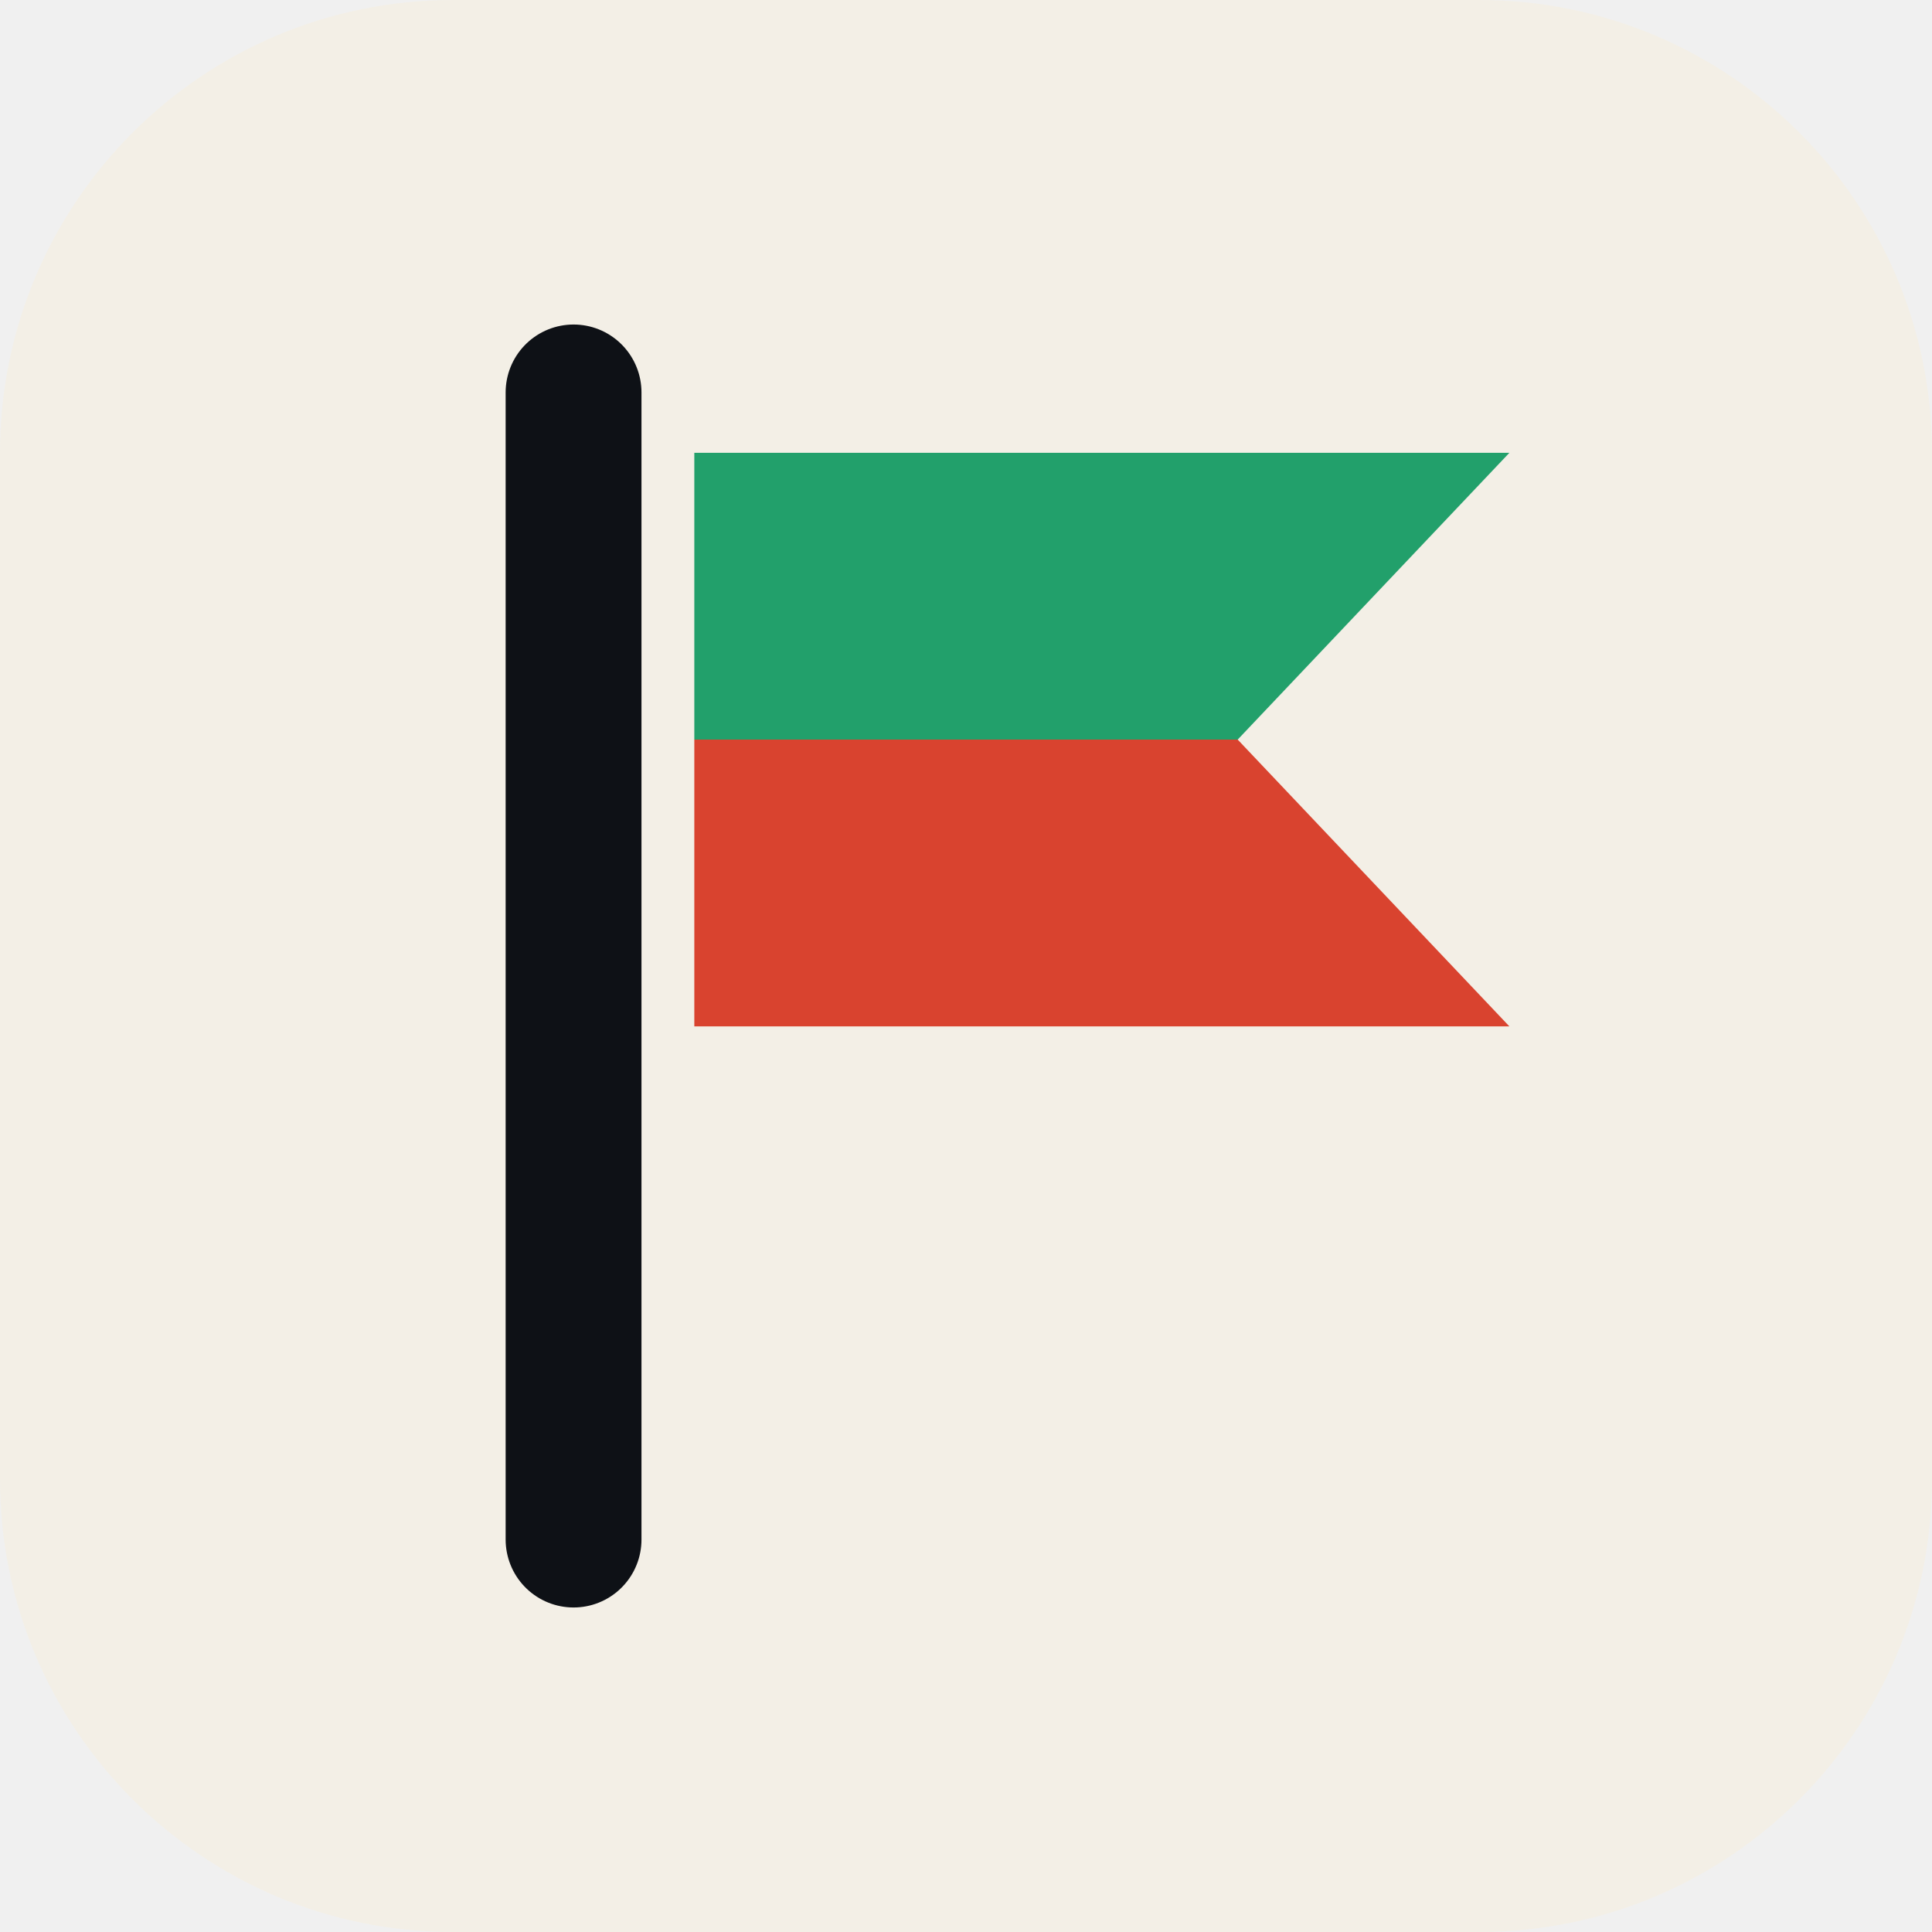
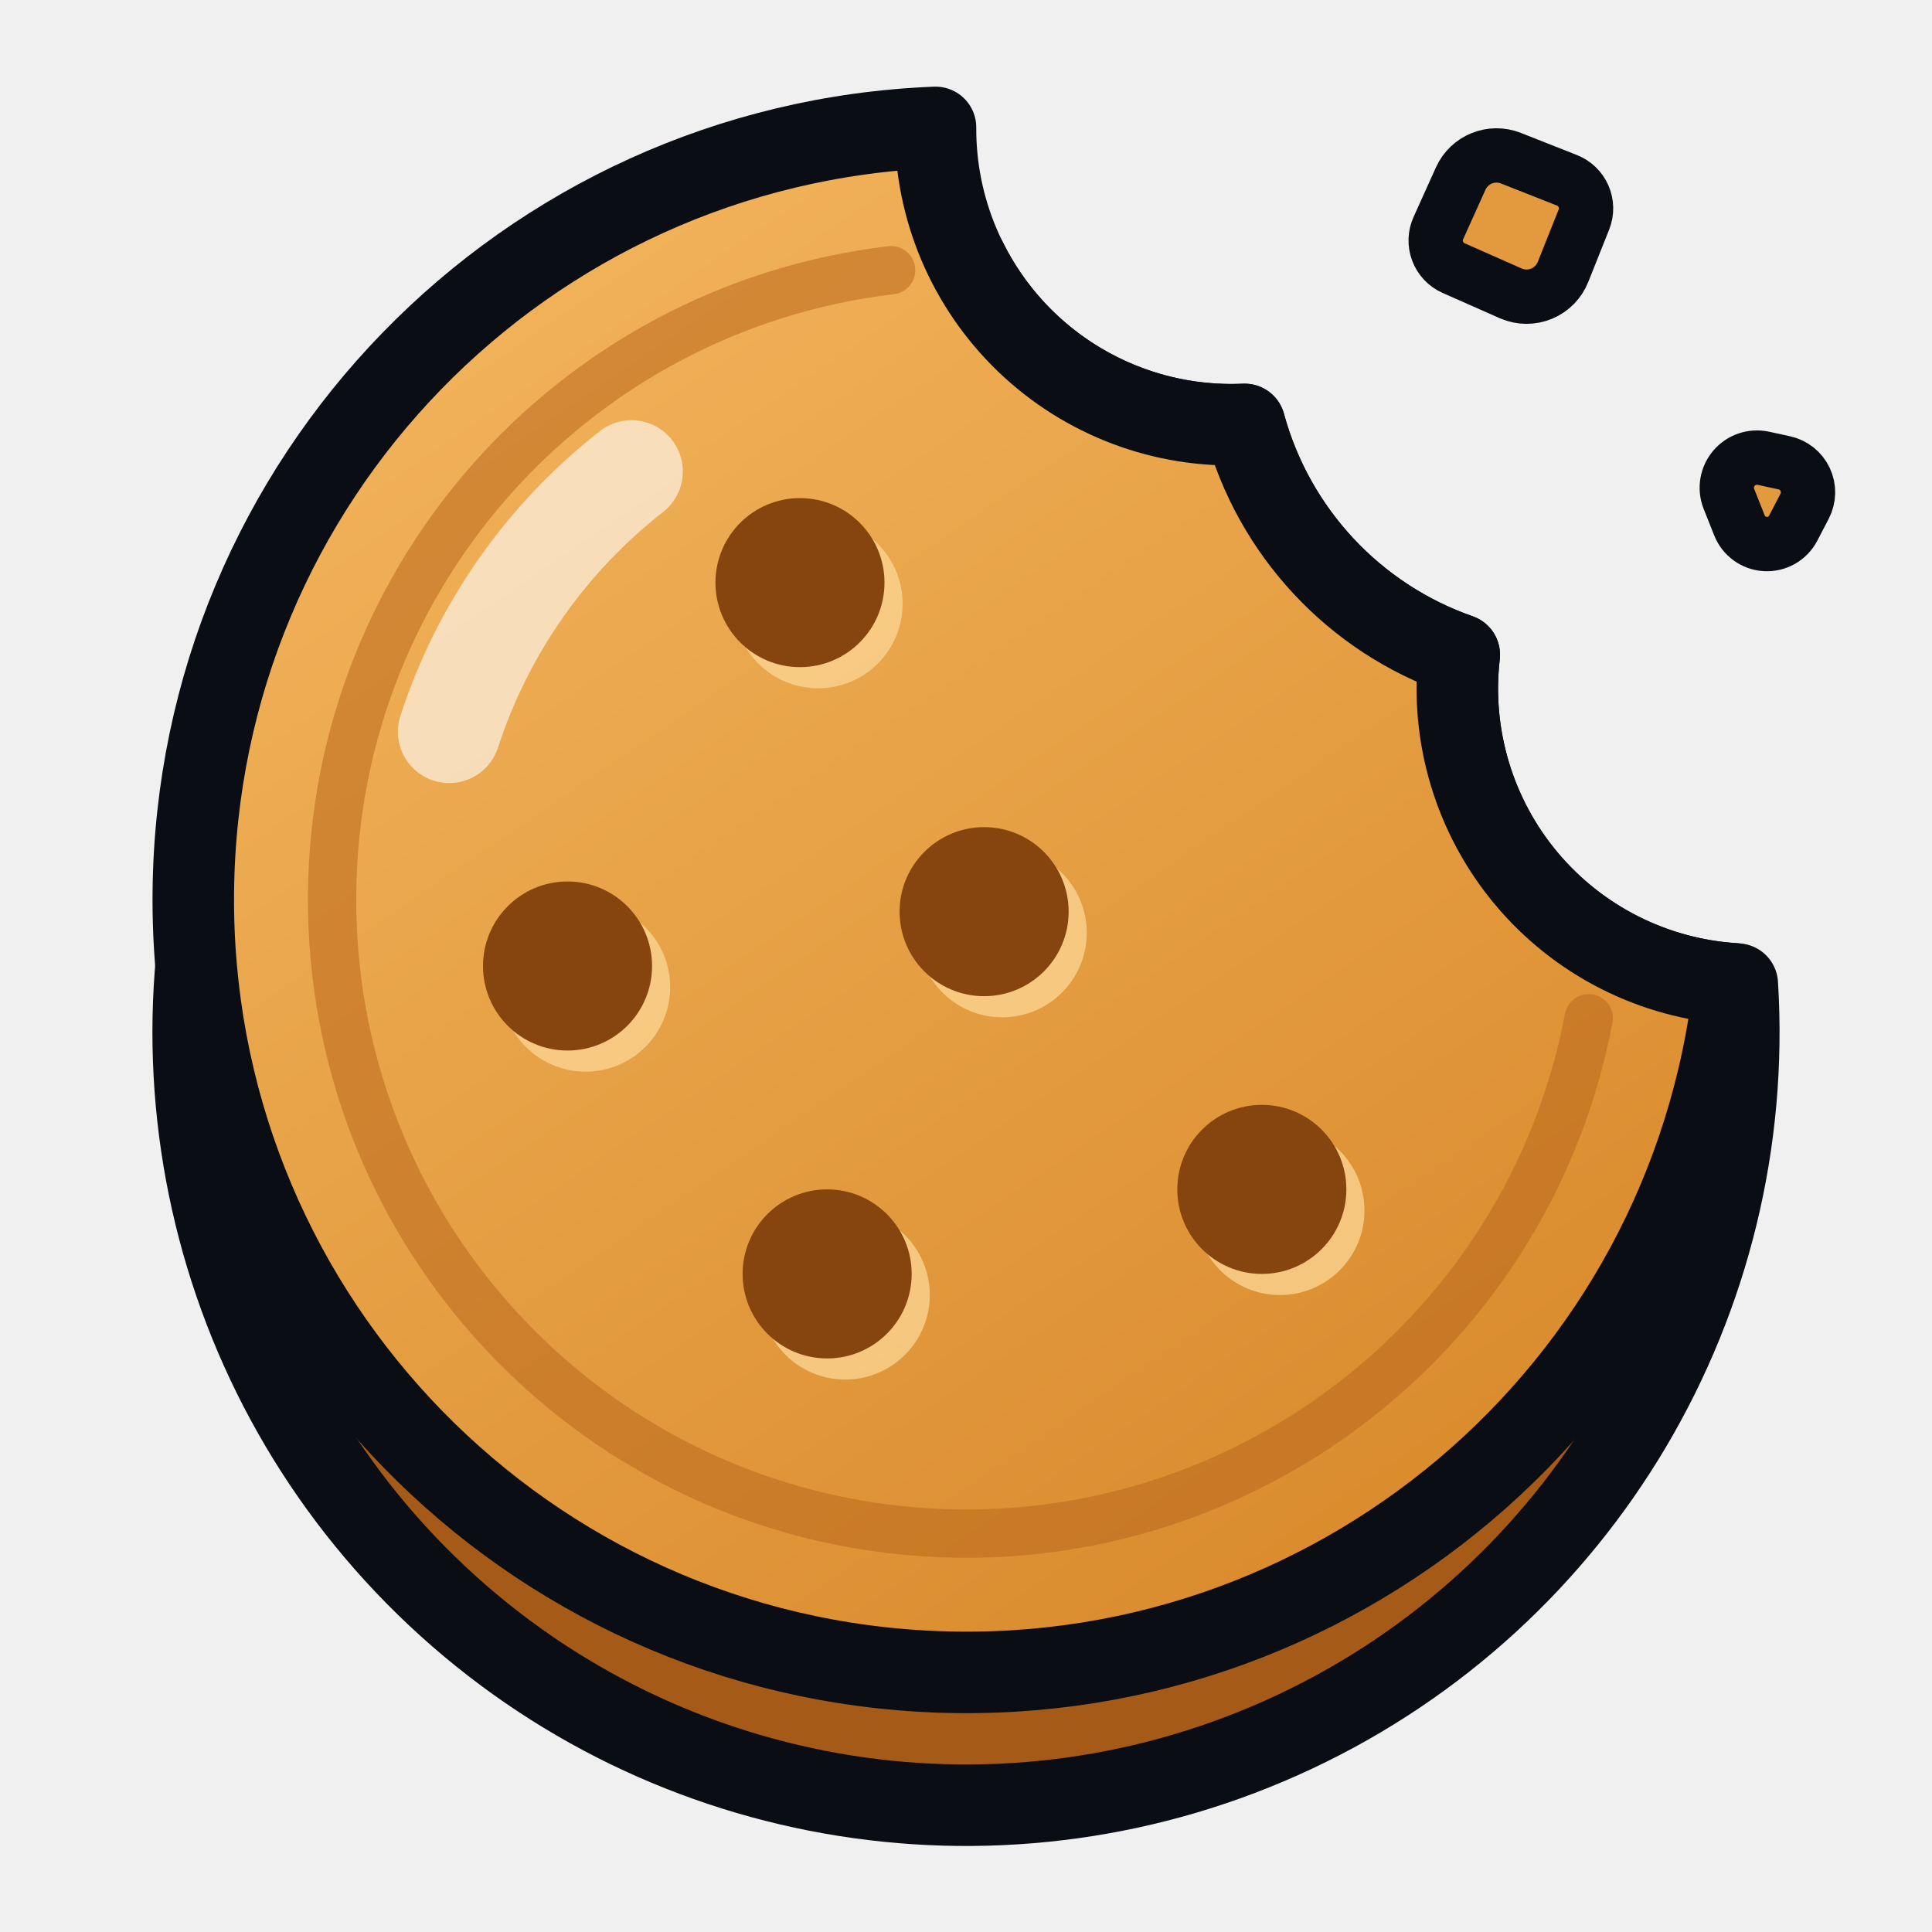
<svg xmlns="http://www.w3.org/2000/svg" viewBox="0 0 64 64" role="img" aria-label="Parley">
-   <rect width="64" height="64" rx="15" fill="#F3EFE6" />
-   <path d="M19 13v38" stroke="#0E1116" stroke-width="4.5" stroke-linecap="round" />
-   <path d="M23 15h27l-9 9.5H23z" fill="#22A06B" />
-   <path d="M23 24.5h18l9 9.5H23z" fill="#D9432F" />
+   <defs>
+     <linearGradient id="parleyCookie" x1="0.18" y1="0.08" x2="0.78" y2="0.96">
+       <stop offset="0" stop-color="#F2B35B" />
+       <stop offset="1" stop-color="#D98A2B" />
+     </linearGradient>
+   </defs>
+   <path d="M57.55 32.6A25.6 25.6 0 1 1 32 8.6A9.8 9.8 0 0 0 41.23 14.06A11.2 11.2 0 0 0 48.34 21.69A9.8 9.8 0 0 0 57.55 32.6Z" fill="#A65A17" stroke="#0B0D14" stroke-width="2.7" stroke-linejoin="round" />
+   <path d="M57.45 32.59A25.6 25.6 0 1 1 30.99 4.22A9.8 9.8 0 0 0 41.23 14.06A11.2 11.2 0 0 0 48.34 21.69A9.8 9.8 0 0 0 57.45 32.59Z" fill="url(#parleyCookie)" stroke="#0B0D14" stroke-width="2.7" stroke-linejoin="round" />
+   <path d="M52.63 33.73A21 21 0 1 1 29.52 8.95" fill="none" stroke="#B9691C" stroke-opacity="0.55" stroke-width="1.6" stroke-linecap="round" />
+   <circle cx="27.1" cy="20" r="2.8" fill="#FCD796" fill-opacity="0.75" />
+   <circle cx="19.4" cy="32.7" r="2.8" fill="#FCD796" fill-opacity="0.75" />
+   <circle cx="33.2" cy="30.9" r="2.8" fill="#FCD796" fill-opacity="0.75" />
+   <circle cx="28" cy="42.9" r="2.8" fill="#FCD796" fill-opacity="0.75" />
+   <circle cx="42.4" cy="40.1" r="2.8" fill="#FCD796" fill-opacity="0.75" />
+   <circle cx="26.5" cy="19.3" r="2.8" fill="#86440F" />
+   <circle cx="18.8" cy="32" r="2.8" fill="#86440F" />
+   <circle cx="32.6" cy="30.2" r="2.8" fill="#86440F" />
+   <circle cx="27.4" cy="42.2" r="2.8" fill="#86440F" />
+   <circle cx="41.8" cy="39.4" r="2.8" fill="#86440F" />
+   <path d="M14.88 24.24A18 18 0 0 1 20.92 15.62" fill="none" stroke="#FFFFFF" stroke-opacity="0.6" stroke-width="3.4" stroke-linecap="round" />
+   <path d="M48.39 5.91A1.3 1.3 0 0 1 50.05 5.24L51.9 5.97A1 1 0 0 1 52.47 7.27L51.78 9A1.3 1.3 0 0 1 50.05 9.72L48.15 8.88A1 1 0 0 1 47.65 7.55Z" fill="#E39A3E" stroke="#0B0D14" stroke-width="1.8" stroke-linejoin="round" />
+   <path d="M57.27 16.52A1 1 0 0 1 58.41 15.18L59.1 15.33A1 1 0 0 1 59.78 16.77L59.4 17.5A0.98 0.98 0 0 1 57.62 17.4Z" fill="#E39A3E" stroke="#0B0D14" stroke-width="1.8" stroke-linejoin="round" />
</svg>
